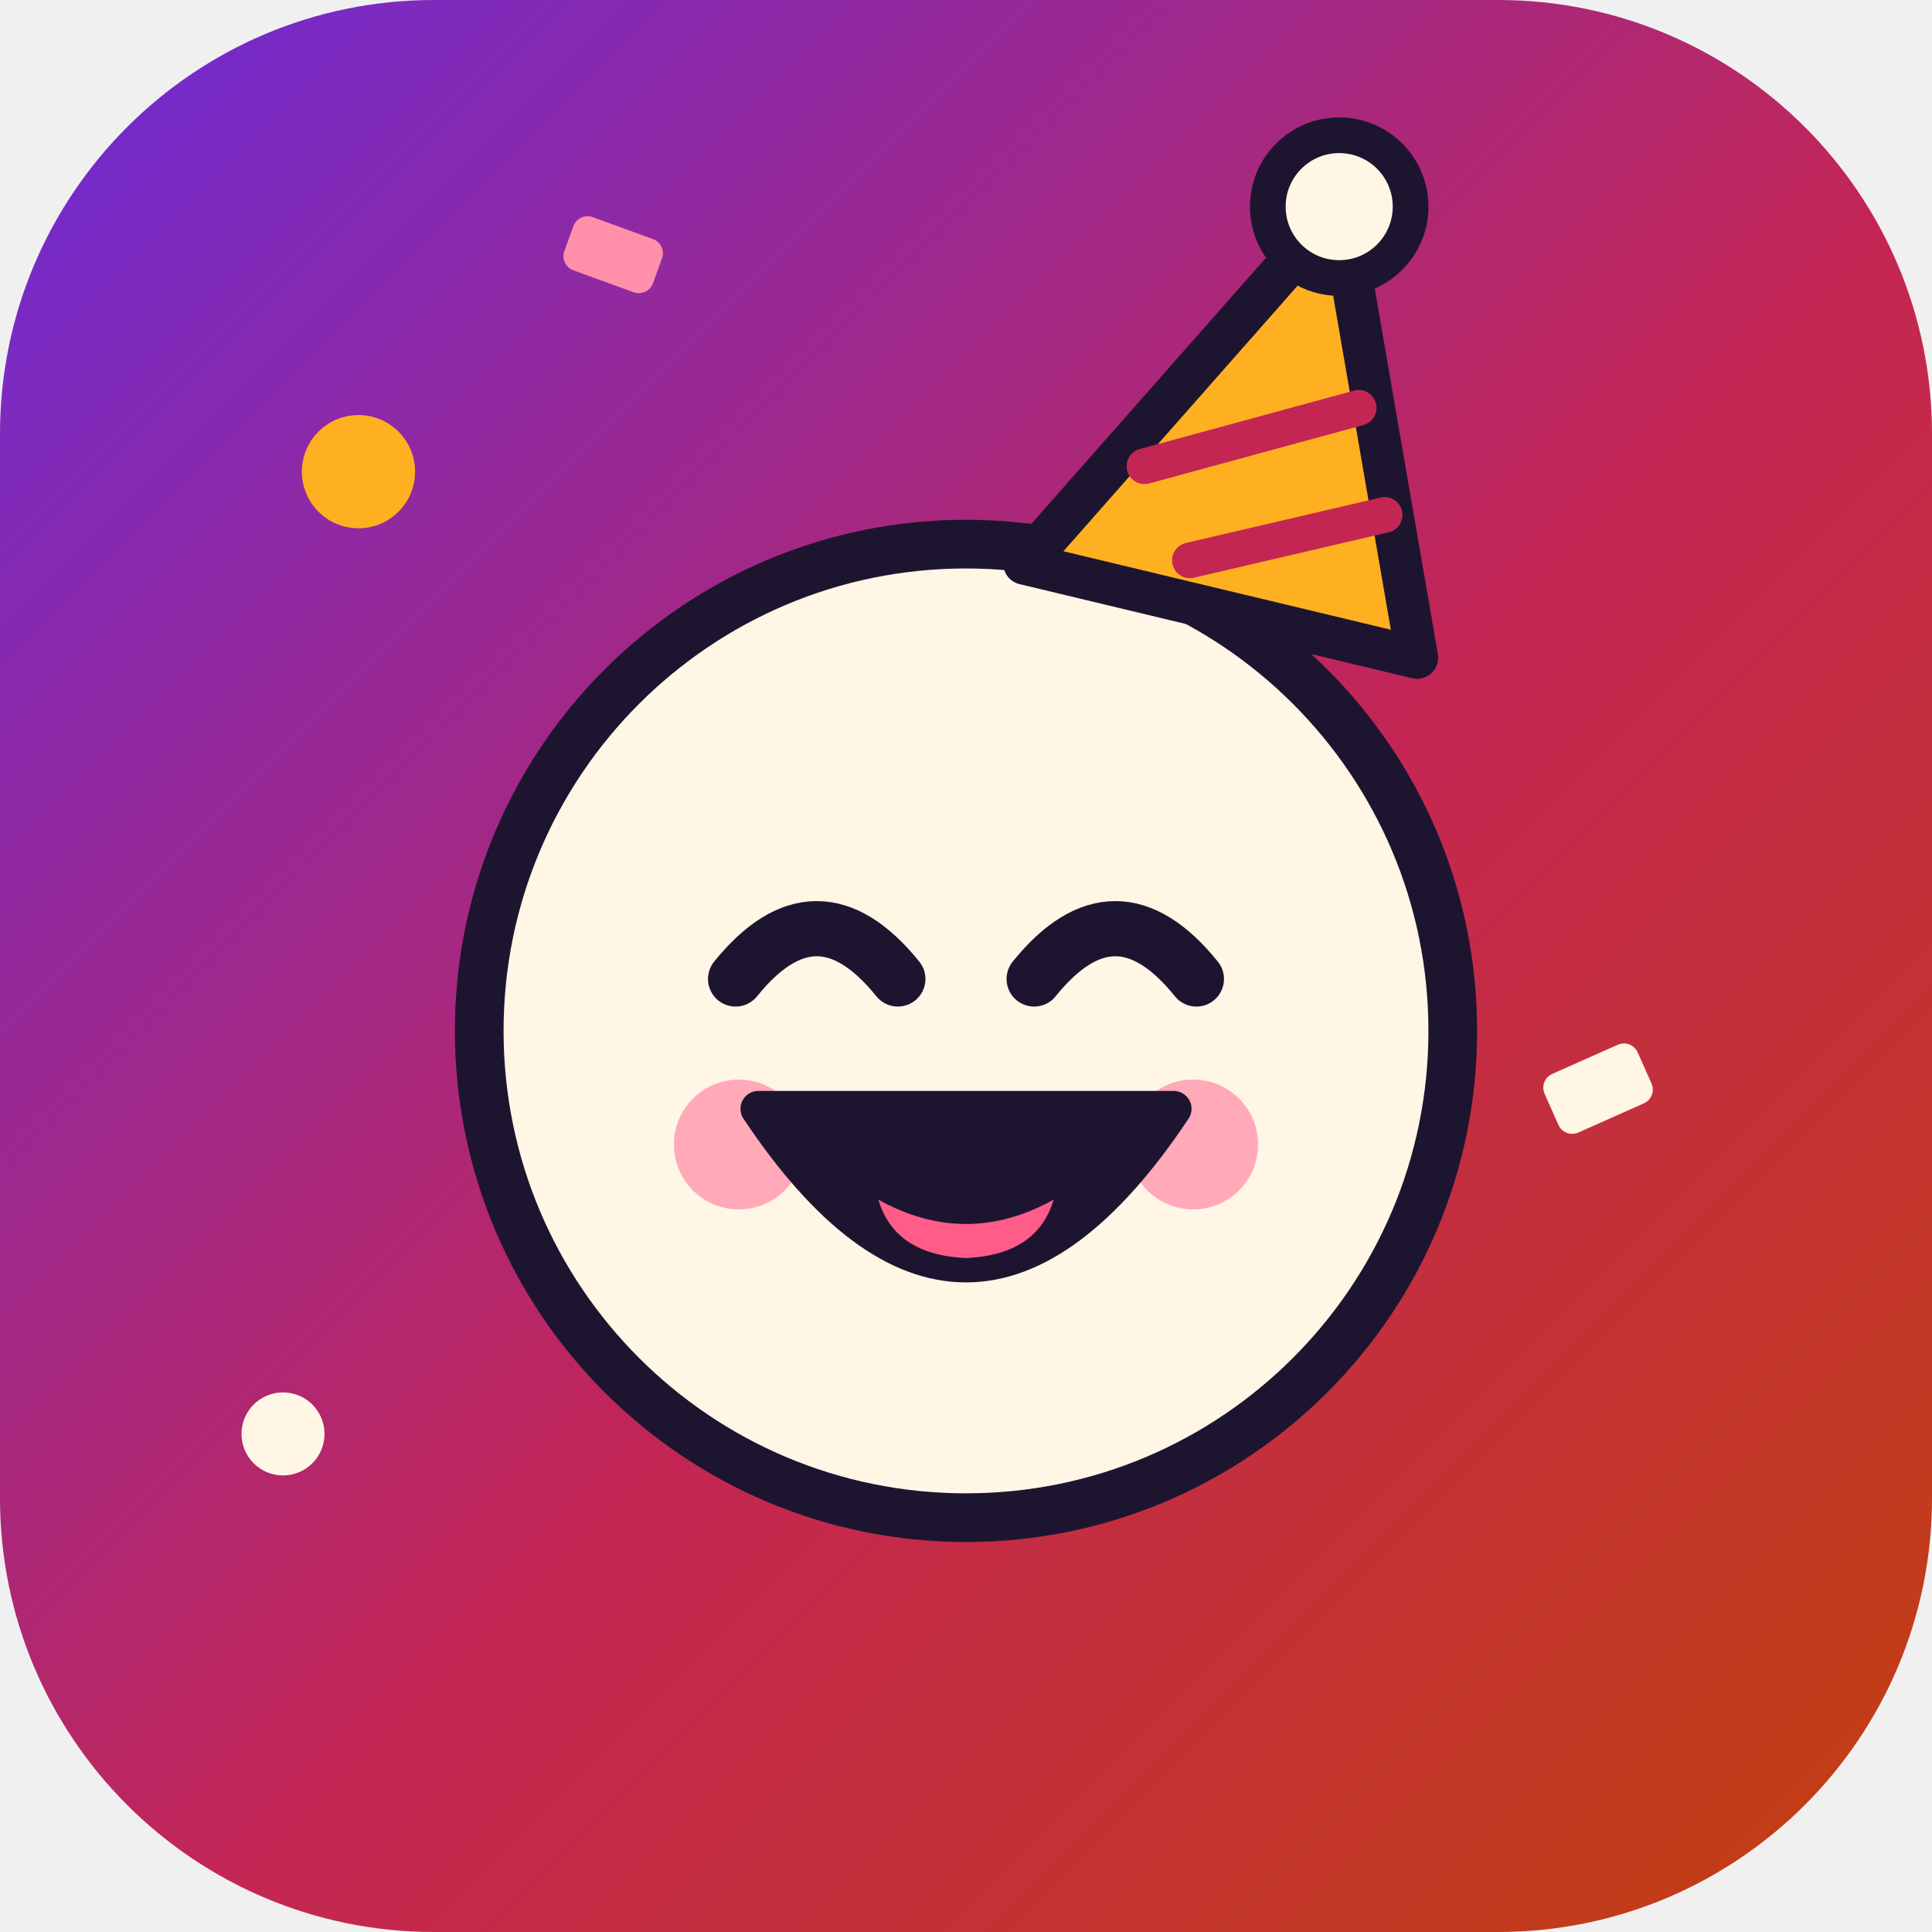
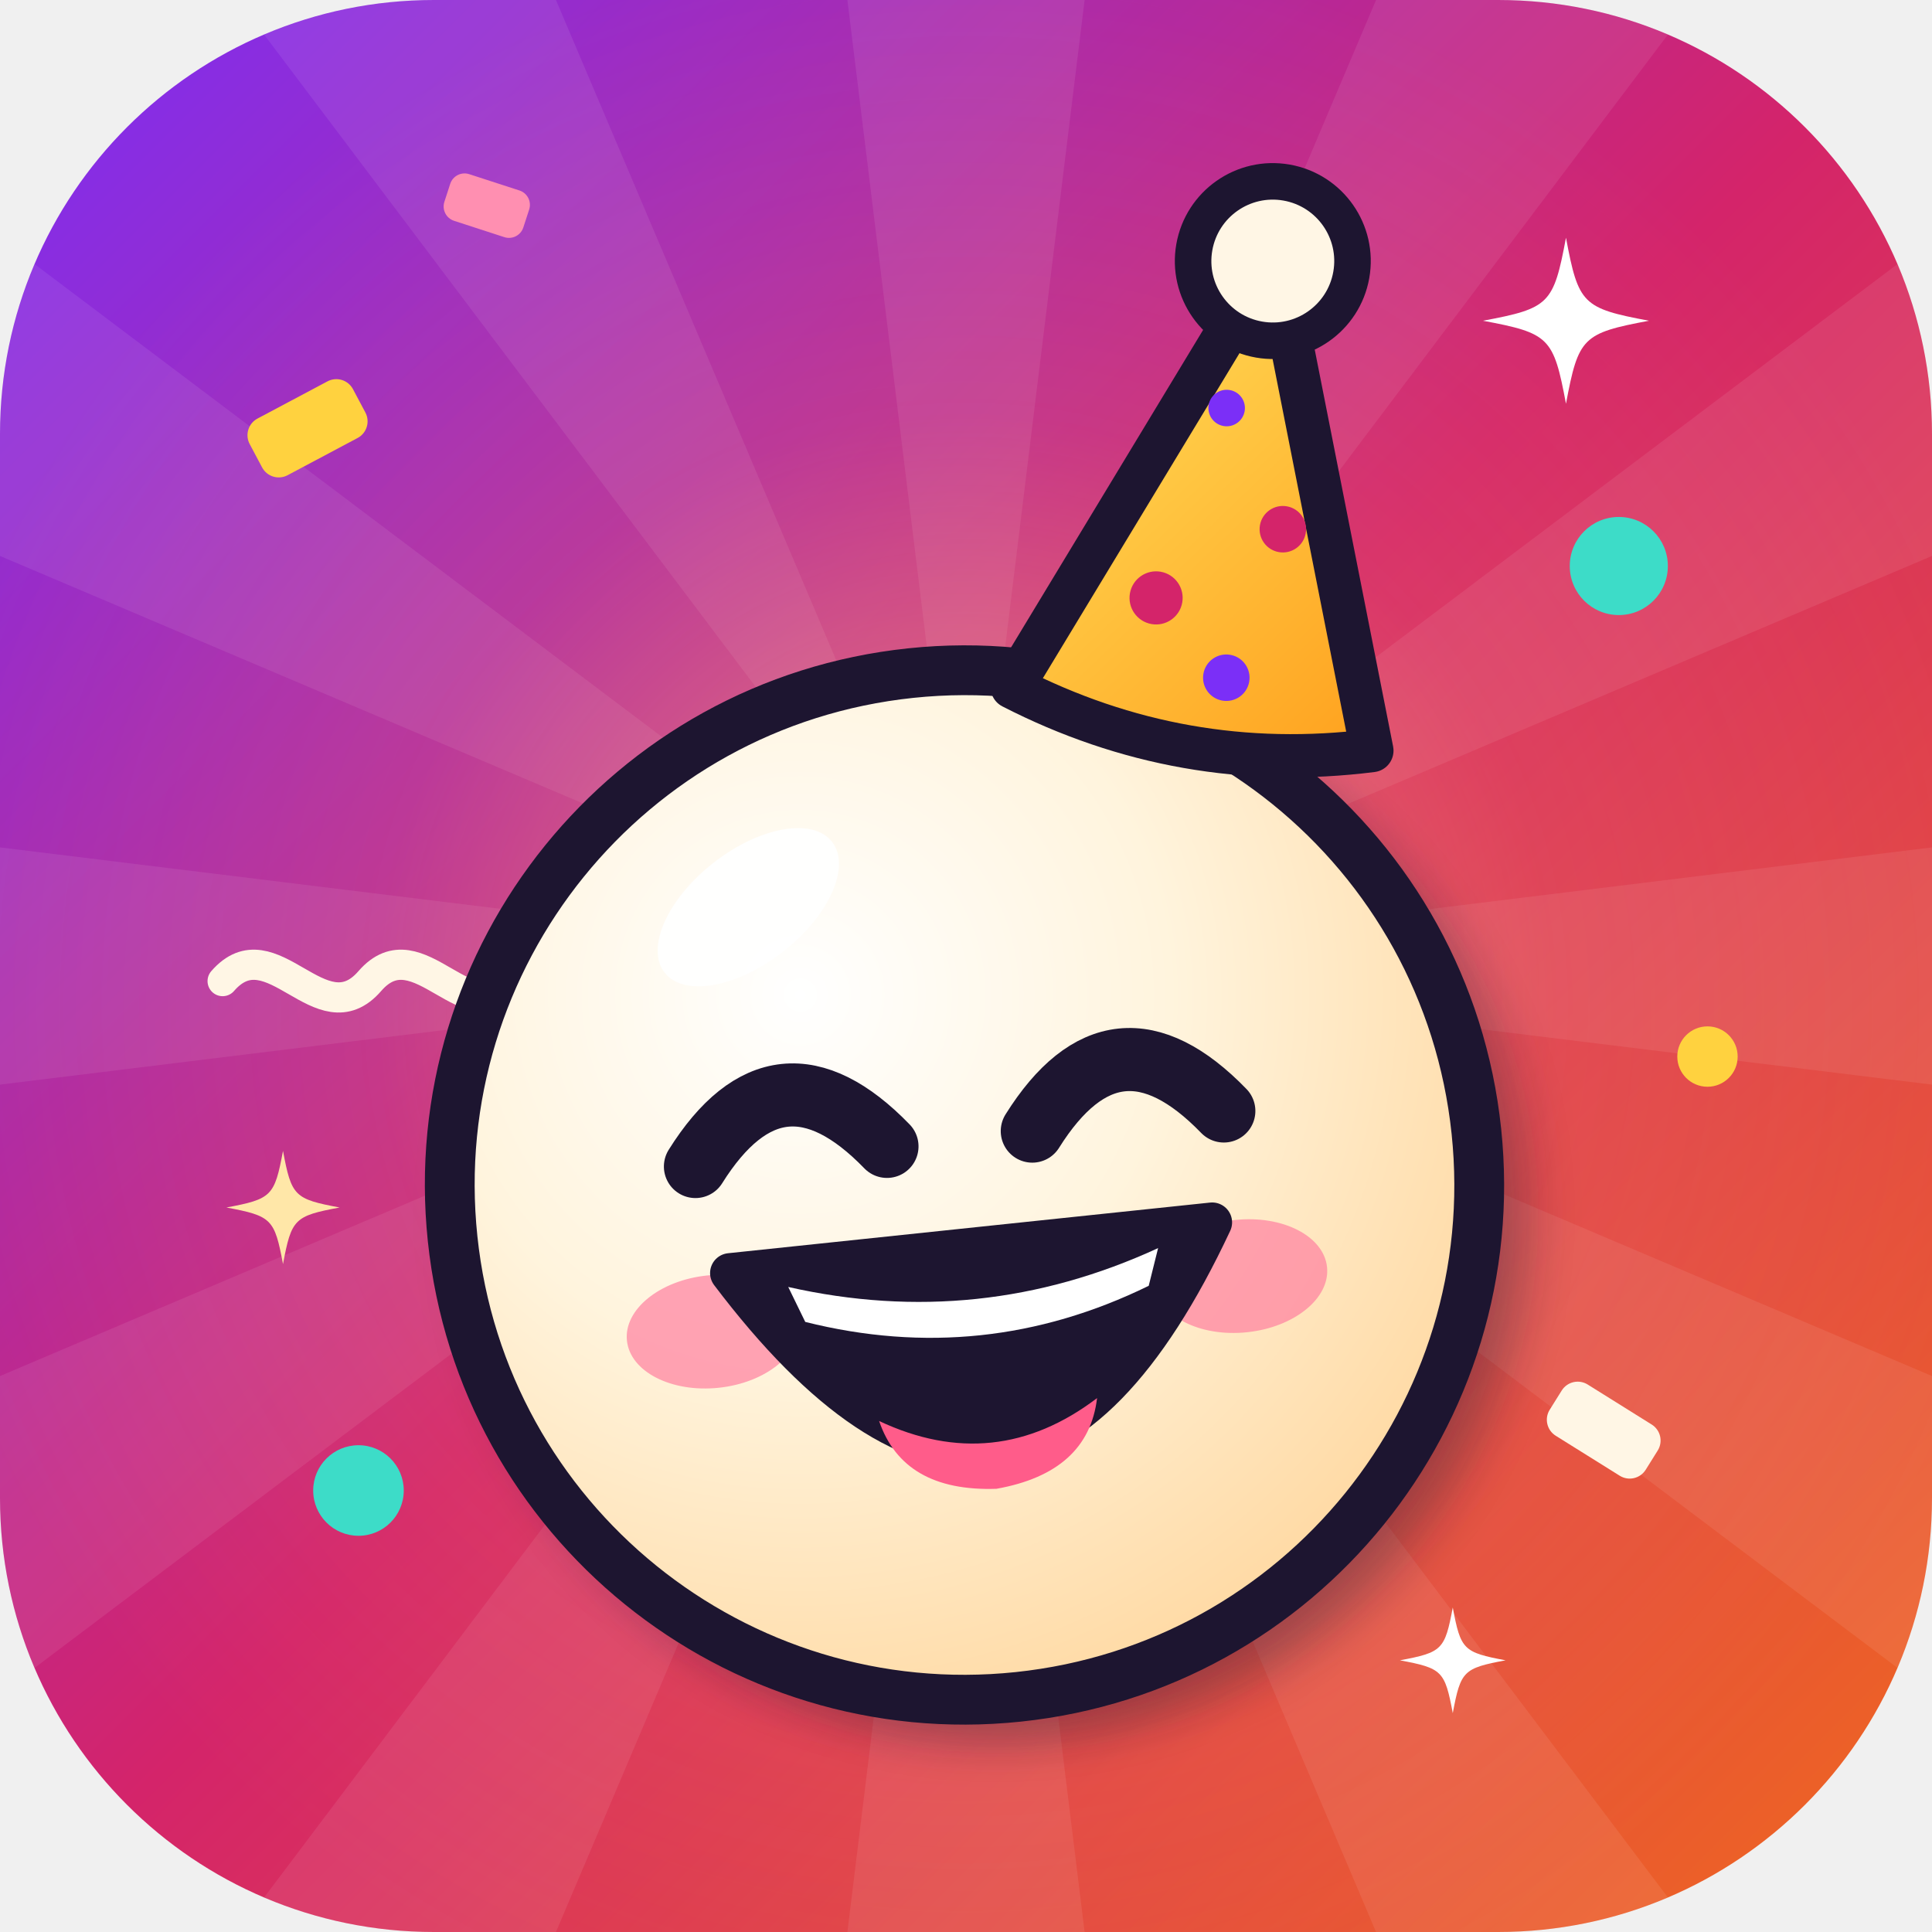
<svg xmlns="http://www.w3.org/2000/svg" viewBox="0 0 1024 1024" role="img" aria-label="Gleefy">
  <defs>
    <linearGradient id="bg" x1="0" y1="0" x2="1" y2="1">
-       <stop offset="0" stop-color="#6B2BD9" />
-       <stop offset="0.55" stop-color="#C42654" />
-       <stop offset="1" stop-color="#C2410C" />
+       <stop offset="0" stop-color="#7B2FF7" />
+       <stop offset="0.5" stop-color="#D4246A" />
+       <stop offset="1" stop-color="#F06A1D" />
    </linearGradient>
+     <radialGradient id="glow" cx="0.5" cy="0.52" r="0.55">
+       <stop offset="0" stop-color="#FFE7A8" stop-opacity="0.55" />
+       <stop offset="0.55" stop-color="#FFB86B" stop-opacity="0.12" />
+       <stop offset="1" stop-color="#FFB86B" stop-opacity="0" />
+     </radialGradient>
+     <radialGradient id="skin" cx="0.36" cy="0.3" r="0.8">
+       <stop offset="0" stop-color="#FFFFFF" />
+       <stop offset="0.45" stop-color="#FFF4DD" />
+       <stop offset="1" stop-color="#FFD59A" />
+     </radialGradient>
+     <linearGradient id="hat" x1="0" y1="0" x2="1" y2="1">
+       <stop offset="0" stop-color="#FFE15C" />
+       <stop offset="1" stop-color="#FF9F1C" />
+     </linearGradient>
+     <filter id="soft" x="-20%" y="-20%" width="140%" height="140%">
+       <feGaussianBlur stdDeviation="14" />
+     </filter>
  </defs>
-   <rect width="1024" height="1024" rx="230" fill="url(#bg)" />
-   <g stroke="none">
-     <circle cx="190" cy="250" r="30" fill="#FFB020" />
-     <rect x="820" y="560" width="54" height="34" rx="8" fill="#FFF6E5" transform="rotate(-24 847 577)" />
-     <circle cx="150" cy="760" r="22" fill="#FFF6E5" />
-     <rect x="300" y="120" width="50" height="30" rx="8" fill="#FF8FAB" transform="rotate(20 325 135)" />
+   <clipPath id="r">
+     <rect width="1024" height="1024" rx="230" />
+   </clipPath>
+   <g clip-path="url(#r)">
+     <rect width="1024" height="1024" fill="url(#bg)" />
+     <g fill="#FFFFFF" opacity="0.08">
+       <path d="M512 512 L1405.292 402.318 L1405.292 621.682Z" />
+       <path d="M512 512 L1340.454 863.658 L1230.772 1053.634Z" />
+       <path d="M512 512 L1053.634 1230.772 L863.658 1340.454Z" />
+       <path d="M512 512 L621.682 1405.292 L402.318 1405.292Z" />
+       <path d="M512 512 L160.342 1340.454 L-29.634 1230.772Z" />
+       <path d="M512 512 L-206.772 1053.634 L-316.454 863.658Z" />
+       <path d="M512 512 L-381.292 621.682 L-381.292 402.318Z" />
+       <path d="M512 512 L-316.454 160.342 L-206.772 -29.634Z" />
+       <path d="M512 512 L-29.634 -206.772 L160.342 -316.454Z" />
+       <path d="M512 512 L402.318 -381.292 L621.682 -381.292Z" />
+       <path d="M512 512 L863.658 -316.454 L1053.634 -206.772Z" />
+       <path d="M512 512 L1230.772 -29.634 L1340.454 160.342Z" />
+     </g>
+     <rect width="1024" height="1024" fill="url(#glow)" />
+     <g stroke="none">
+       <rect x="132" y="210" width="62" height="34" rx="10" fill="#FFD23F" transform="rotate(-28 163 227)" />
+       <circle cx="858" cy="300" r="26" fill="#3DDCC8" />
+       <rect x="820" y="742" width="60" height="32" rx="10" fill="#FFF6E5" transform="rotate(32 850 758)" />
+       <circle cx="190" cy="790" r="24" fill="#3DDCC8" />
+       <rect x="236" y="96" width="44" height="26" rx="8" fill="#FF8FB1" transform="rotate(18 258 109)" />
+       <circle cx="905" cy="560" r="16" fill="#FFD23F" />
+       <path d="M118 520c26-30 52 30 78 0s52 30 78 0" fill="none" stroke="#FFF6E5" stroke-width="16" stroke-linecap="round" />
+       <path transform="translate(830 170) scale(1.1)" d="M0-40C6-8 8-6 40 0C8 6 6 8 0 40C-6 8-8 6-40 0C-8-6-6-8 0-40Z" fill="#FFFFFF" />
+       <path transform="translate(150 640) scale(0.75)" d="M0-40C6-8 8-6 40 0C8 6 6 8 0 40C-6 8-8 6-40 0C-8-6-6-8 0-40Z" fill="#FFE7A8" />
+       <path transform="translate(770 880) scale(0.7)" d="M0-40C6-8 8-6 40 0C8 6 6 8 0 40C-6 8-8 6-40 0C-8-6-6-8 0-40Z" fill="#FFFFFF" />
+     </g>
  </g>
-   <g transform="translate(512 512) scale(0.86) translate(-512 -540)">
-     <g stroke="#1D1530" stroke-linejoin="round" stroke-linecap="round">
-       <circle cx="512" cy="580" r="300" fill="#FFF6E5" stroke-width="30" />
-       <circle cx="372" cy="650" r="40" fill="#FF8FAB" stroke="none" opacity="0.75" />
-       <circle cx="652" cy="650" r="40" fill="#FF8FAB" stroke="none" opacity="0.75" />
-       <path d="M370 548q50-62 100 0M554 548q50-62 100 0" fill="none" stroke-width="34" />
-       <path d="M384 628Q512 820 640 628Z" fill="#1D1530" stroke-width="22" />
-       <path d="M458 684q54 30 108 0q-10 34-54 36q-44-2-54-36z" fill="#FF5C8A" stroke="none" />
-       <path d="M548 292 742 72 790 350Z" fill="#FFB020" stroke-width="26" />
-       <path d="M622 232 754 196M650 290 770 262" fill="none" stroke="#C42654" stroke-width="22" />
-       <circle cx="742" cy="72" r="44" fill="#FFF6E5" stroke-width="22" />
+   <g transform="translate(512 512) scale(0.88) translate(-515 -448)">
+     <g transform="rotate(-6 512 560)">
+       <circle cx="530" cy="600" r="318" fill="#1D1530" opacity="0.35" filter="url(#soft)" />
+       <g stroke="#1D1530" stroke-linejoin="round" stroke-linecap="round">
+         <circle cx="512" cy="580" r="310" fill="url(#skin)" stroke-width="30" />
+         <ellipse cx="400" cy="400" rx="64" ry="34" fill="#FFFFFF" stroke="none" opacity="0.9" transform="rotate(-32 400 400)" />
+         <ellipse cx="352" cy="652" rx="52" ry="34" fill="#FF7FA0" stroke="none" opacity="0.7" />
+         <ellipse cx="672" cy="652" rx="52" ry="34" fill="#FF7FA0" stroke="none" opacity="0.7" />
+         <path d="M352 552q58-74 116 0M556 552q58-74 116 0" fill="none" stroke-width="38" />
+         <path d="M366 618Q512 860 658 618Z" fill="#1D1530" stroke-width="24" />
+         <path d="M400 630Q512 668 624 630L616 652Q512 690 408 652Z" fill="#FFFFFF" stroke="none" />
+         <path d="M446 716q66 40 132 0q-10 44-66 48q-56-4-66-48z" fill="#FF5C8A" stroke="none" />
+       </g>
+       <g transform="rotate(16 700 230)" stroke="#1D1530" stroke-linejoin="round" stroke-linecap="round">
+         <path d="M592 318 702 34 812 318Q702 352 592 318Z" fill="url(#hat)" stroke-width="26" />
+         <circle cx="668" cy="250" r="16" fill="#D4246A" stroke="none" />
+         <circle cx="736" cy="196" r="14" fill="#D4246A" stroke="none" />
+         <circle cx="718" cy="290" r="14" fill="#7B2FF7" stroke="none" />
+         <circle cx="690" cy="130" r="11" fill="#7B2FF7" stroke="none" />
+         <circle cx="702" cy="38" r="48" fill="#FFF6E5" stroke-width="22" />
+       </g>
    </g>
  </g>
</svg>
